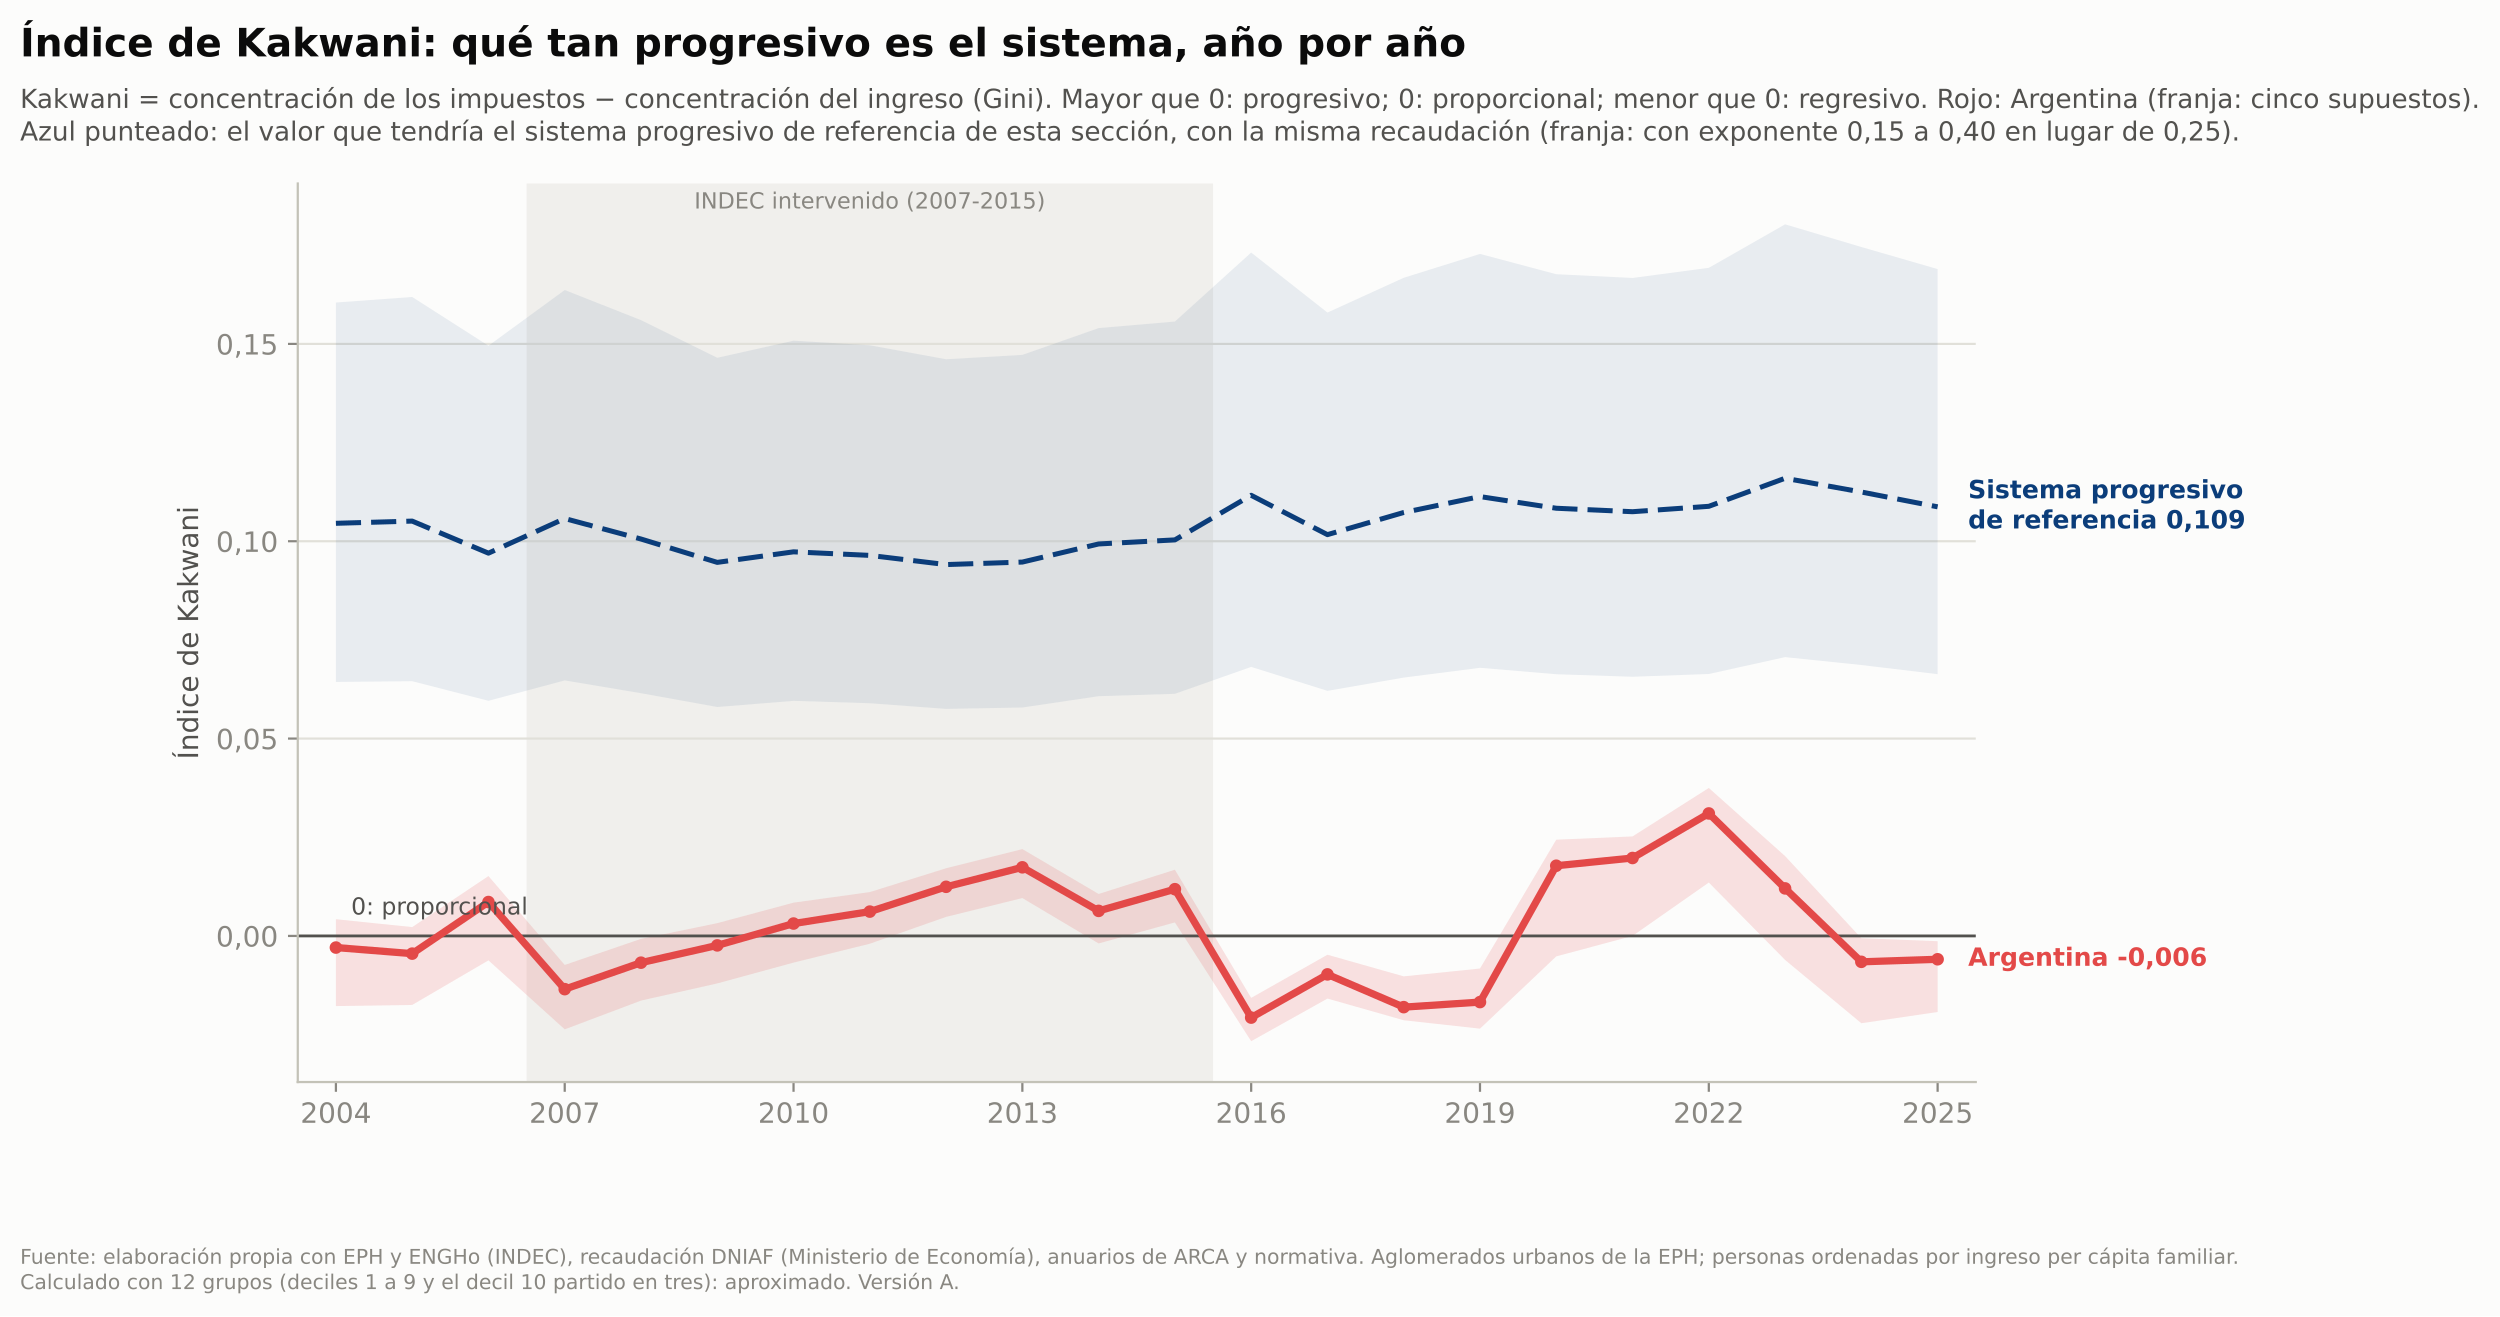
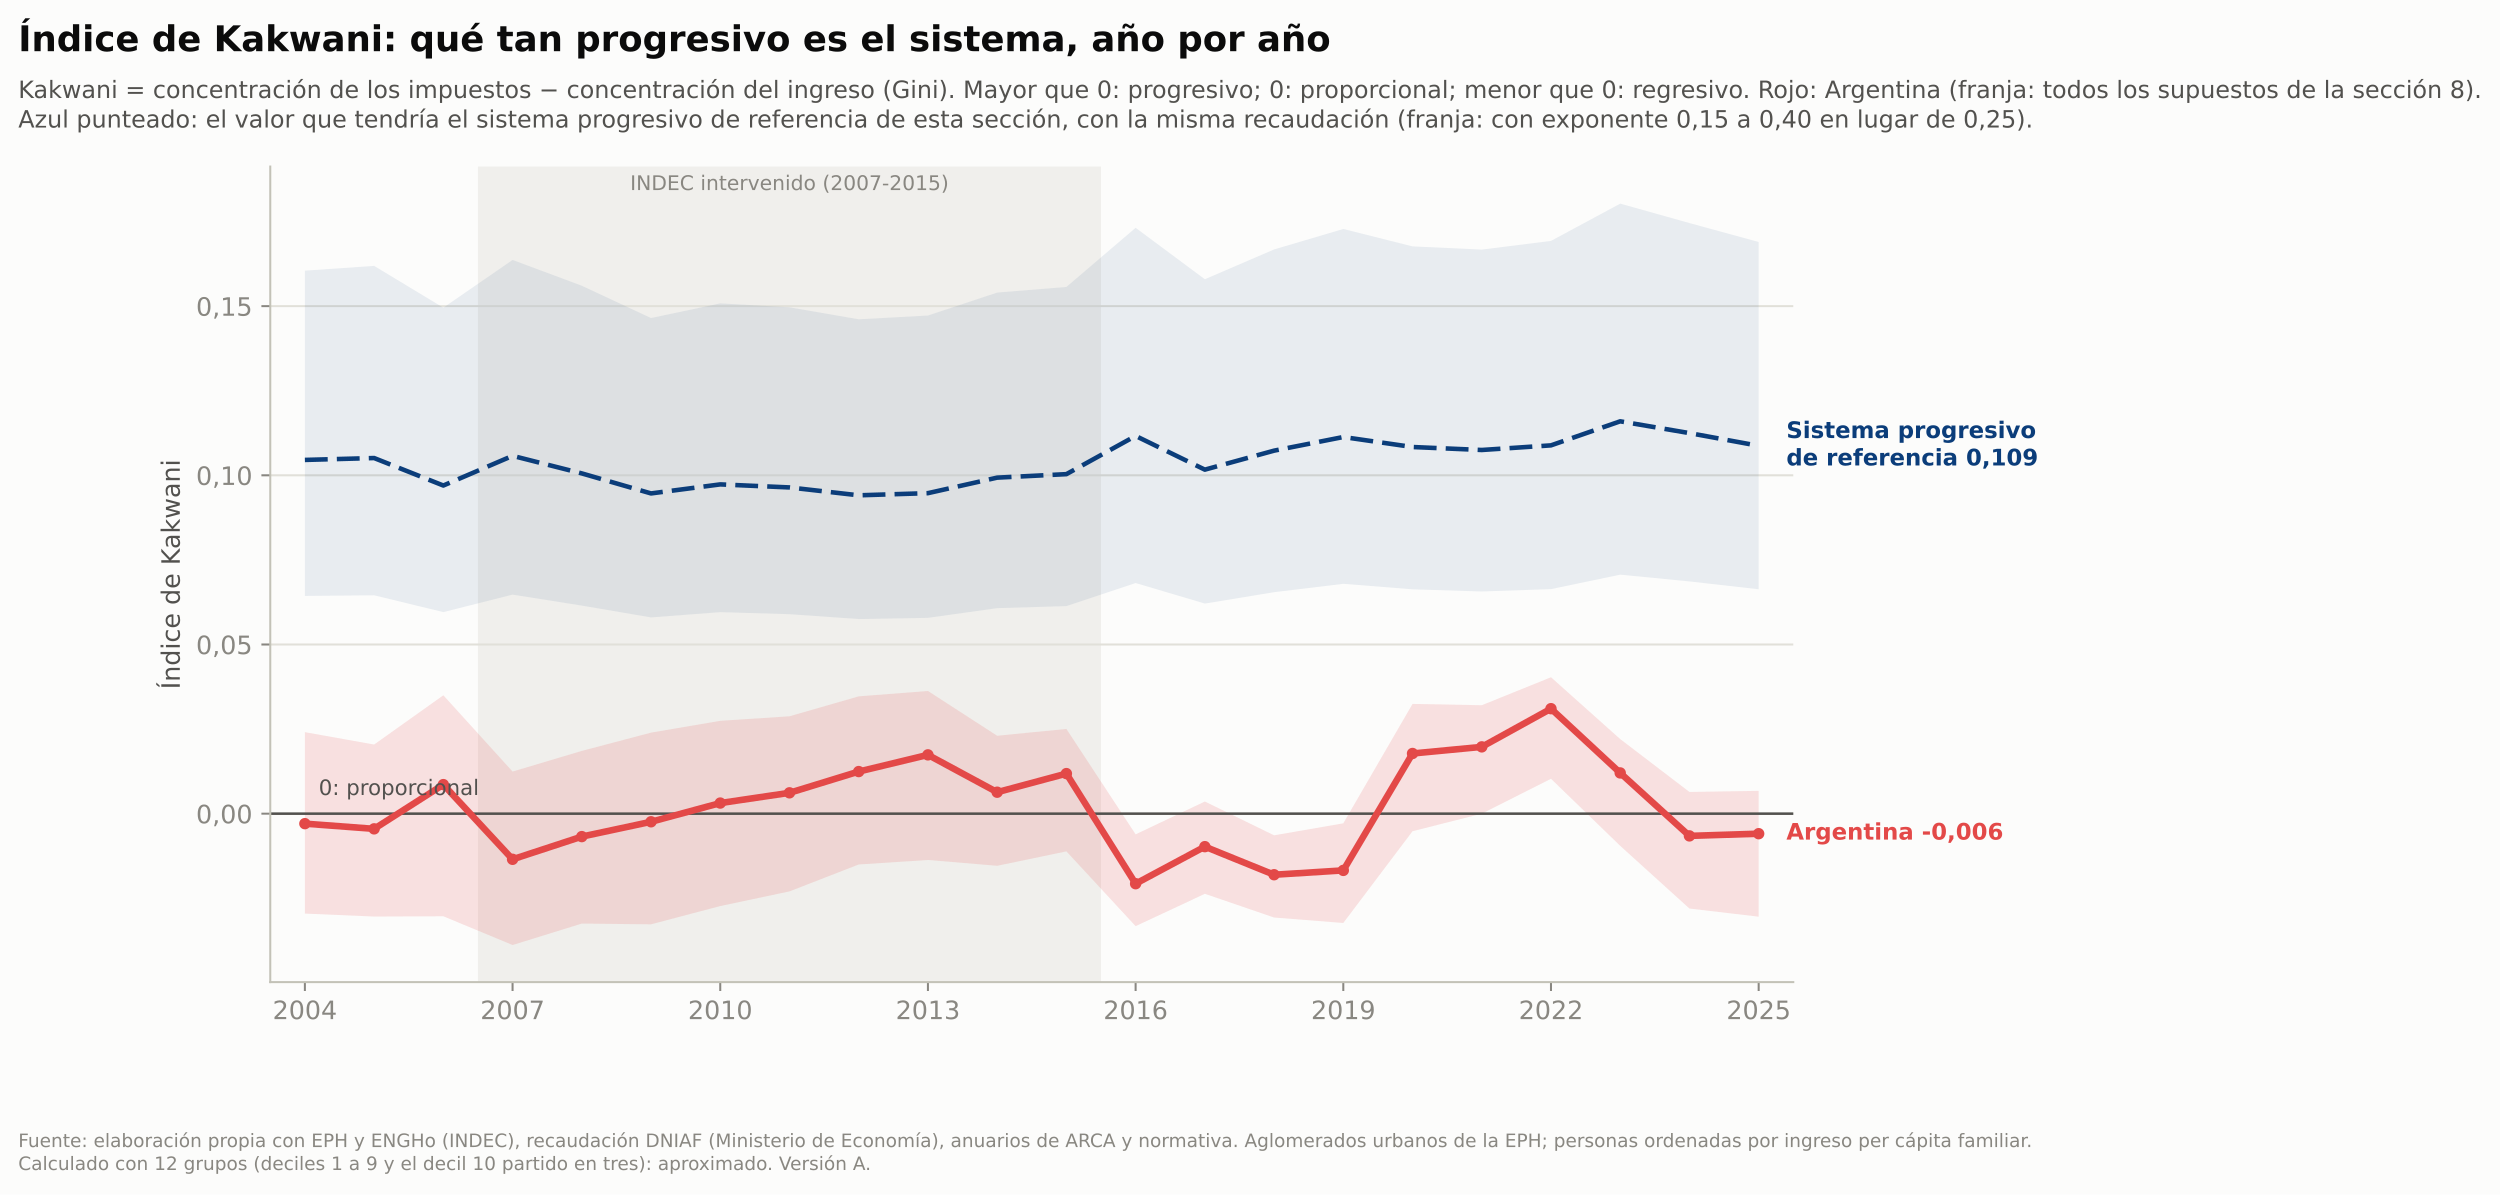
- <svg xmlns="http://www.w3.org/2000/svg" xmlns:xlink="http://www.w3.org/1999/xlink" width="894.645pt" height="470.988pt" viewBox="0 0 894.645 470.988" version="1.1">
+ <svg xmlns="http://www.w3.org/2000/svg" xmlns:xlink="http://www.w3.org/1999/xlink" width="985.68pt" height="470.988pt" viewBox="0 0 985.68 470.988" version="1.1">
  <defs>
    <style type="text/css">*{stroke-linejoin: round; stroke-linecap: butt}</style>
  </defs>
  <g id="figure_1">
    <g id="patch_1">
-       <path d="M 0 470.988  L 894.645 470.988  L 894.645 -0  L 0 -0  z " style="fill: #fcfcfb" />
+       <path d="M 0 470.988  L 985.68 470.988  L 985.68 -0  L 0 -0  z " style="fill: #fcfcfb" />
    </g>
    <g id="axes_1">
      <g id="patch_2">
        <path d="M 106.56 387.216  L 707.04 387.216  L 707.04 65.664  L 106.56 65.664  z " style="fill: #fcfcfb" />
      </g>
      <g id="patch_3">
-         <path d="M 188.444 387.216  L 434.095 387.216  L 434.095 65.664  L 188.444 65.664  z " clip-path="url(#p0662f47348)" style="fill: #f0efec" />
+         <path d="M 188.444 387.216  L 434.095 387.216  L 434.095 65.664  L 188.444 65.664  z " clip-path="url(#p0e5ac36bed)" style="fill: #f0efec" />
      </g>
      <g id="matplotlib.axis_1">
        <g id="xtick_1">
          <g id="line2d_1">
            <defs>
-               <path id="m9f85203065" d="M 0 0  L 0 3.5  " style="stroke: #898781; stroke-width: 0.8" />
+               <path id="m3bb13b1651" d="M 0 0  L 0 3.5  " style="stroke: #898781; stroke-width: 0.8" />
            </defs>
            <g>
-               <use xlink:href="#m9f85203065" x="120.207" y="387.216" style="fill: #898781; stroke: #898781; stroke-width: 0.8" />
+               <use xlink:href="#m3bb13b1651" x="120.207" y="387.216" style="fill: #898781; stroke: #898781; stroke-width: 0.8" />
            </g>
          </g>
          <g id="text_1">
            <text style="font-size: 10px; font-family: 'DejaVu Sans'; text-anchor: middle; fill: #898781" x="120.207" y="401.814" transform="rotate(-0 120.2073 401.8137)">2004</text>
          </g>
        </g>
        <g id="xtick_2">
          <g id="line2d_2">
            <g>
-               <use xlink:href="#m9f85203065" x="202.091" y="387.216" style="fill: #898781; stroke: #898781; stroke-width: 0.8" />
+               <use xlink:href="#m3bb13b1651" x="202.091" y="387.216" style="fill: #898781; stroke: #898781; stroke-width: 0.8" />
            </g>
          </g>
          <g id="text_2">
            <text style="font-size: 10px; font-family: 'DejaVu Sans'; text-anchor: middle; fill: #898781" x="202.091" y="401.814" transform="rotate(-0 202.0909 401.8137)">2007</text>
          </g>
        </g>
        <g id="xtick_3">
          <g id="line2d_3">
            <g>
-               <use xlink:href="#m9f85203065" x="283.975" y="387.216" style="fill: #898781; stroke: #898781; stroke-width: 0.8" />
+               <use xlink:href="#m3bb13b1651" x="283.975" y="387.216" style="fill: #898781; stroke: #898781; stroke-width: 0.8" />
            </g>
          </g>
          <g id="text_3">
            <text style="font-size: 10px; font-family: 'DejaVu Sans'; text-anchor: middle; fill: #898781" x="283.975" y="401.814" transform="rotate(-0 283.9745 401.8137)">2010</text>
          </g>
        </g>
        <g id="xtick_4">
          <g id="line2d_4">
            <g>
-               <use xlink:href="#m9f85203065" x="365.858" y="387.216" style="fill: #898781; stroke: #898781; stroke-width: 0.8" />
+               <use xlink:href="#m3bb13b1651" x="365.858" y="387.216" style="fill: #898781; stroke: #898781; stroke-width: 0.8" />
            </g>
          </g>
          <g id="text_4">
            <text style="font-size: 10px; font-family: 'DejaVu Sans'; text-anchor: middle; fill: #898781" x="365.858" y="401.814" transform="rotate(-0 365.8582 401.8137)">2013</text>
          </g>
        </g>
        <g id="xtick_5">
          <g id="line2d_5">
            <g>
-               <use xlink:href="#m9f85203065" x="447.742" y="387.216" style="fill: #898781; stroke: #898781; stroke-width: 0.8" />
+               <use xlink:href="#m3bb13b1651" x="447.742" y="387.216" style="fill: #898781; stroke: #898781; stroke-width: 0.8" />
            </g>
          </g>
          <g id="text_5">
            <text style="font-size: 10px; font-family: 'DejaVu Sans'; text-anchor: middle; fill: #898781" x="447.742" y="401.814" transform="rotate(-0 447.7418 401.8137)">2016</text>
          </g>
        </g>
        <g id="xtick_6">
          <g id="line2d_6">
            <g>
-               <use xlink:href="#m9f85203065" x="529.625" y="387.216" style="fill: #898781; stroke: #898781; stroke-width: 0.8" />
+               <use xlink:href="#m3bb13b1651" x="529.625" y="387.216" style="fill: #898781; stroke: #898781; stroke-width: 0.8" />
            </g>
          </g>
          <g id="text_6">
            <text style="font-size: 10px; font-family: 'DejaVu Sans'; text-anchor: middle; fill: #898781" x="529.625" y="401.814" transform="rotate(-0 529.6255 401.8137)">2019</text>
          </g>
        </g>
        <g id="xtick_7">
          <g id="line2d_7">
            <g>
-               <use xlink:href="#m9f85203065" x="611.509" y="387.216" style="fill: #898781; stroke: #898781; stroke-width: 0.8" />
+               <use xlink:href="#m3bb13b1651" x="611.509" y="387.216" style="fill: #898781; stroke: #898781; stroke-width: 0.8" />
            </g>
          </g>
          <g id="text_7">
            <text style="font-size: 10px; font-family: 'DejaVu Sans'; text-anchor: middle; fill: #898781" x="611.509" y="401.814" transform="rotate(-0 611.5091 401.8137)">2022</text>
          </g>
        </g>
        <g id="xtick_8">
          <g id="line2d_8">
            <g>
-               <use xlink:href="#m9f85203065" x="693.393" y="387.216" style="fill: #898781; stroke: #898781; stroke-width: 0.8" />
+               <use xlink:href="#m3bb13b1651" x="693.393" y="387.216" style="fill: #898781; stroke: #898781; stroke-width: 0.8" />
            </g>
          </g>
          <g id="text_8">
            <text style="font-size: 10px; font-family: 'DejaVu Sans'; text-anchor: middle; fill: #898781" x="693.393" y="401.814" transform="rotate(-0 693.3927 401.8137)">2025</text>
          </g>
        </g>
      </g>
      <g id="matplotlib.axis_2">
        <g id="ytick_1">
          <g id="line2d_9">
-             <path d="M 106.56 334.926  L 707.04 334.926  " clip-path="url(#p0662f47348)" style="fill: none; stroke: #e1e0d9; stroke-width: 0.8; stroke-linecap: square" />
+             <path d="M 106.56 320.808  L 707.04 320.808  " clip-path="url(#p0e5ac36bed)" style="fill: none; stroke: #e1e0d9; stroke-width: 0.8; stroke-linecap: square" />
          </g>
          <g id="line2d_10">
            <defs>
-               <path id="m6894d85a74" d="M 0 0  L -3.5 0  " style="stroke: #898781; stroke-width: 0.8" />
+               <path id="ma02c9180f8" d="M 0 0  L -3.5 0  " style="stroke: #898781; stroke-width: 0.8" />
            </defs>
            <g>
-               <use xlink:href="#m6894d85a74" x="106.56" y="334.926" style="fill: #898781; stroke: #898781; stroke-width: 0.8" />
+               <use xlink:href="#ma02c9180f8" x="106.56" y="320.808" style="fill: #898781; stroke: #898781; stroke-width: 0.8" />
            </g>
          </g>
          <g id="text_9">
-             <text style="font-size: 10px; font-family: 'DejaVu Sans'; text-anchor: end; fill: #898781" x="99.56" y="338.725" transform="rotate(-0 99.56 338.725)">0,00</text>
+             <text style="font-size: 10px; font-family: 'DejaVu Sans'; text-anchor: end; fill: #898781" x="99.56" y="324.607" transform="rotate(-0 99.56 324.6072)">0,00</text>
          </g>
        </g>
        <g id="ytick_2">
          <g id="line2d_11">
-             <path d="M 106.56 264.306  L 707.04 264.306  " clip-path="url(#p0662f47348)" style="fill: none; stroke: #e1e0d9; stroke-width: 0.8; stroke-linecap: square" />
+             <path d="M 106.56 254.103  L 707.04 254.103  " clip-path="url(#p0e5ac36bed)" style="fill: none; stroke: #e1e0d9; stroke-width: 0.8; stroke-linecap: square" />
          </g>
          <g id="line2d_12">
            <g>
-               <use xlink:href="#m6894d85a74" x="106.56" y="264.306" style="fill: #898781; stroke: #898781; stroke-width: 0.8" />
+               <use xlink:href="#ma02c9180f8" x="106.56" y="254.103" style="fill: #898781; stroke: #898781; stroke-width: 0.8" />
            </g>
          </g>
          <g id="text_10">
-             <text style="font-size: 10px; font-family: 'DejaVu Sans'; text-anchor: end; fill: #898781" x="99.56" y="268.104" transform="rotate(-0 99.56 268.1045)">0,05</text>
+             <text style="font-size: 10px; font-family: 'DejaVu Sans'; text-anchor: end; fill: #898781" x="99.56" y="257.902" transform="rotate(-0 99.56 257.9019)">0,05</text>
          </g>
        </g>
        <g id="ytick_3">
          <g id="line2d_13">
-             <path d="M 106.56 193.685  L 707.04 193.685  " clip-path="url(#p0662f47348)" style="fill: none; stroke: #e1e0d9; stroke-width: 0.8; stroke-linecap: square" />
+             <path d="M 106.56 187.398  L 707.04 187.398  " clip-path="url(#p0e5ac36bed)" style="fill: none; stroke: #e1e0d9; stroke-width: 0.8; stroke-linecap: square" />
          </g>
          <g id="line2d_14">
            <g>
-               <use xlink:href="#m6894d85a74" x="106.56" y="193.685" style="fill: #898781; stroke: #898781; stroke-width: 0.8" />
+               <use xlink:href="#ma02c9180f8" x="106.56" y="187.398" style="fill: #898781; stroke: #898781; stroke-width: 0.8" />
            </g>
          </g>
          <g id="text_11">
-             <text style="font-size: 10px; font-family: 'DejaVu Sans'; text-anchor: end; fill: #898781" x="99.56" y="197.484" transform="rotate(-0 99.56 197.484)">0,10</text>
+             <text style="font-size: 10px; font-family: 'DejaVu Sans'; text-anchor: end; fill: #898781" x="99.56" y="191.197" transform="rotate(-0 99.56 191.1967)">0,10</text>
          </g>
        </g>
        <g id="ytick_4">
          <g id="line2d_15">
-             <path d="M 106.56 123.065  L 707.04 123.065  " clip-path="url(#p0662f47348)" style="fill: none; stroke: #e1e0d9; stroke-width: 0.8; stroke-linecap: square" />
+             <path d="M 106.56 120.693  L 707.04 120.693  " clip-path="url(#p0e5ac36bed)" style="fill: none; stroke: #e1e0d9; stroke-width: 0.8; stroke-linecap: square" />
          </g>
          <g id="line2d_16">
            <g>
-               <use xlink:href="#m6894d85a74" x="106.56" y="123.065" style="fill: #898781; stroke: #898781; stroke-width: 0.8" />
+               <use xlink:href="#ma02c9180f8" x="106.56" y="120.693" style="fill: #898781; stroke: #898781; stroke-width: 0.8" />
            </g>
          </g>
          <g id="text_12">
-             <text style="font-size: 10px; font-family: 'DejaVu Sans'; text-anchor: end; fill: #898781" x="99.56" y="126.863" transform="rotate(-0 99.56 126.8634)">0,15</text>
+             <text style="font-size: 10px; font-family: 'DejaVu Sans'; text-anchor: end; fill: #898781" x="99.56" y="124.491" transform="rotate(-0 99.56 124.4914)">0,15</text>
          </g>
        </g>
        <g id="text_13">
          <text style="font-size: 10px; font-family: 'DejaVu Sans'; text-anchor: middle; fill: #52514e" x="70.892" y="226.44" transform="rotate(-90 70.89203 226.44)">Índice de Kakwani</text>
        </g>
      </g>
      <g id="FillBetweenPolyCollection_1">
        <defs>
-           <path id="m576f61c00f" d="M 120.207 -362.727  L 120.207 -226.95  L 147.502 -227.216  L 174.796 -220.199  L 202.091 -227.493  L 229.385 -222.912  L 256.68 -217.978  L 283.975 -220.182  L 311.269 -219.324  L 338.564 -217.301  L 365.858 -217.8  L 393.153 -221.849  L 420.447 -222.703  L 447.742 -232.335  L 475.036 -223.76  L 502.331 -228.51  L 529.625 -232.007  L 556.92 -229.706  L 584.215 -228.804  L 611.509 -229.795  L 638.804 -235.831  L 666.098 -233.005  L 693.393 -229.726  L 693.393 -374.693  L 693.393 -374.693  L 666.098 -382.593  L 638.804 -390.708  L 611.509 -375.147  L 584.215 -371.517  L 556.92 -372.859  L 529.625 -380.127  L 502.331 -371.579  L 475.036 -359.141  L 447.742 -380.611  L 420.447 -355.925  L 393.153 -353.582  L 365.858 -343.995  L 338.564 -342.426  L 311.269 -347.42  L 283.975 -349.073  L 256.68 -342.953  L 229.385 -356.429  L 202.091 -367.199  L 174.796 -347.266  L 147.502 -364.719  L 120.207 -362.727  z " />
+           <path id="mf54ba703d9" d="M 120.207 -364.278  L 120.207 -236.029  L 147.502 -236.28  L 174.796 -229.652  L 202.091 -236.542  L 229.385 -232.215  L 256.68 -227.555  L 283.975 -229.636  L 311.269 -228.826  L 338.564 -226.915  L 365.858 -227.386  L 393.153 -231.211  L 420.447 -232.017  L 447.742 -241.116  L 475.036 -233.016  L 502.331 -237.503  L 529.625 -240.806  L 556.92 -238.632  L 584.215 -237.78  L 611.509 -238.716  L 638.804 -244.417  L 666.098 -241.748  L 693.393 -238.651  L 693.393 -375.581  L 693.393 -375.581  L 666.098 -383.043  L 638.804 -390.708  L 611.509 -376.01  L 584.215 -372.581  L 556.92 -373.848  L 529.625 -380.714  L 502.331 -372.639  L 475.036 -360.891  L 447.742 -381.171  L 420.447 -357.853  L 393.153 -355.64  L 365.858 -346.584  L 338.564 -345.103  L 311.269 -349.82  L 283.975 -351.381  L 256.68 -345.6  L 229.385 -358.329  L 202.091 -368.503  L 174.796 -349.675  L 147.502 -366.16  L 120.207 -364.278  z " />
        </defs>
-         <g clip-path="url(#p0662f47348)">
-           <use xlink:href="#m576f61c00f" x="0" y="470.988" style="fill: #0b3d7a; fill-opacity: 0.08" />
+         <g clip-path="url(#p0e5ac36bed)">
+           <use xlink:href="#mf54ba703d9" x="0" y="470.988" style="fill: #0b3d7a; fill-opacity: 0.08" />
        </g>
      </g>
      <g id="FillBetweenPolyCollection_2">
        <defs>
-           <path id="m169fdb0bfa" d="M 120.207 -142.04  L 120.207 -110.958  L 147.502 -111.359  L 174.796 -127.313  L 202.091 -102.623  L 229.385 -112.915  L 256.68 -119.064  L 283.975 -126.511  L 311.269 -133.269  L 338.564 -142.879  L 365.858 -149.603  L 393.153 -133.365  L 420.447 -140.892  L 447.742 -98.388  L 475.036 -113.64  L 502.331 -105.883  L 529.625 -102.873  L 556.92 -128.737  L 584.215 -136.059  L 611.509 -155.169  L 638.804 -127.466  L 666.098 -104.817  L 693.393 -108.844  L 693.393 -134.176  L 693.393 -134.176  L 666.098 -135.222  L 638.804 -164.639  L 611.509 -189.013  L 584.215 -171.671  L 556.92 -170.499  L 529.625 -124.397  L 502.331 -121.591  L 475.036 -129.327  L 447.742 -113.888  L 420.447 -159.756  L 393.153 -151.076  L 365.858 -167.137  L 338.564 -160.279  L 311.269 -151.754  L 283.975 -147.971  L 256.68 -140.633  L 229.385 -135.011  L 202.091 -125.68  L 174.796 -157.487  L 147.502 -139.219  L 120.207 -142.04  z " />
+           <path id="m360ec4e72e" d="M 120.207 -182.317  L 120.207 -110.788  L 147.502 -109.617  L 174.796 -109.729  L 202.091 -98.388  L 229.385 -106.849  L 256.68 -106.549  L 283.975 -113.758  L 311.269 -119.535  L 338.564 -130.149  L 365.858 -131.926  L 393.153 -129.626  L 420.447 -135.32  L 447.742 -105.83  L 475.036 -118.589  L 502.331 -109.231  L 529.625 -107.086  L 556.92 -143.261  L 584.215 -150.177  L 611.509 -163.939  L 638.804 -137.495  L 666.098 -112.777  L 693.393 -109.565  L 693.393 -159.179  L 693.393 -159.179  L 666.098 -158.739  L 638.804 -179.588  L 611.509 -203.969  L 584.215 -192.937  L 556.92 -193.453  L 529.625 -146.38  L 502.331 -141.644  L 475.036 -154.973  L 447.742 -142.034  L 420.447 -183.595  L 393.153 -180.902  L 365.858 -198.558  L 338.564 -196.438  L 311.269 -188.582  L 283.975 -186.793  L 256.68 -182.139  L 229.385 -174.932  L 202.091 -166.789  L 174.796 -196.855  L 147.502 -177.436  L 120.207 -182.317  z " />
        </defs>
-         <g clip-path="url(#p0662f47348)">
-           <use xlink:href="#m169fdb0bfa" x="0" y="470.988" style="fill: #e34948; fill-opacity: 0.15" />
+         <g clip-path="url(#p0e5ac36bed)">
+           <use xlink:href="#m360ec4e72e" x="0" y="470.988" style="fill: #e34948; fill-opacity: 0.15" />
        </g>
      </g>
      <g id="line2d_17">
-         <path d="M 106.56 334.926  L 707.04 334.926  " clip-path="url(#p0662f47348)" style="fill: none; stroke: #52514e; stroke-linecap: square" />
+         <path d="M 106.56 320.808  L 707.04 320.808  " clip-path="url(#p0e5ac36bed)" style="fill: none; stroke: #52514e; stroke-linecap: square" />
      </g>
      <g id="line2d_18">
-         <path d="M 120.207 187.267  L 147.502 186.481  L 174.796 197.95  L 202.091 185.561  L 229.385 192.892  L 256.68 201.251  L 283.975 197.479  L 311.269 198.75  L 338.564 202.04  L 365.858 201.14  L 393.153 194.661  L 420.447 193.203  L 447.742 177.25  L 475.036 191.326  L 502.331 183.398  L 529.625 177.706  L 556.92 181.879  L 584.215 183.119  L 611.509 181.19  L 638.804 171.149  L 666.098 176.069  L 693.393 181.372  " clip-path="url(#p0662f47348)" style="fill: none; stroke-dasharray: 9,3.6; stroke-dashoffset: 0; stroke: #0b3d7a; stroke-width: 1.8" />
+         <path d="M 120.207 181.335  L 147.502 180.593  L 174.796 191.427  L 202.091 179.724  L 229.385 186.648  L 256.68 194.545  L 283.975 190.982  L 311.269 192.182  L 338.564 195.29  L 365.858 194.44  L 393.153 188.319  L 420.447 186.942  L 447.742 171.874  L 475.036 185.17  L 502.331 177.681  L 529.625 172.305  L 556.92 176.246  L 584.215 177.417  L 611.509 175.596  L 638.804 166.111  L 666.098 170.758  L 693.393 175.767  " clip-path="url(#p0e5ac36bed)" style="fill: none; stroke-dasharray: 9,3.6; stroke-dashoffset: 0; stroke: #0b3d7a; stroke-width: 1.8" />
      </g>
      <g id="line2d_19">
-         <path d="M 120.207 339.092  L 147.502 341.264  L 174.796 322.8  L 202.091 353.975  L 229.385 344.501  L 256.68 338.314  L 283.975 330.497  L 311.269 326.224  L 338.564 317.351  L 365.858 310.378  L 393.153 325.968  L 420.447 318.201  L 447.742 364.157  L 475.036 348.695  L 502.331 360.414  L 529.625 358.603  L 556.92 309.808  L 584.215 307.042  L 611.509 291.098  L 638.804 317.919  L 666.098 344.201  L 693.393 343.283  " clip-path="url(#p0662f47348)" style="fill: none; stroke: #e34948; stroke-width: 2.6; stroke-linecap: square" />
+         <path d="M 120.207 324.743  L 147.502 326.795  L 174.796 309.355  L 202.091 338.801  L 229.385 329.852  L 256.68 324.008  L 283.975 316.625  L 311.269 312.589  L 338.564 304.207  L 365.858 297.622  L 393.153 312.346  L 420.447 305.01  L 447.742 348.418  L 475.036 333.813  L 502.331 344.883  L 529.625 343.172  L 556.92 297.083  L 584.215 294.47  L 611.509 279.41  L 638.804 304.744  L 666.098 329.569  L 693.393 328.702  " clip-path="url(#p0e5ac36bed)" style="fill: none; stroke: #e34948; stroke-width: 2.6; stroke-linecap: square" />
        <defs>
-           <path id="m04985d284c" d="M 0 1.75  C 0.464 1.75 0.909 1.566 1.237 1.237  C 1.566 0.909 1.75 0.464 1.75 0  C 1.75 -0.464 1.566 -0.909 1.237 -1.237  C 0.909 -1.566 0.464 -1.75 0 -1.75  C -0.464 -1.75 -0.909 -1.566 -1.237 -1.237  C -1.566 -0.909 -1.75 -0.464 -1.75 0  C -1.75 0.464 -1.566 0.909 -1.237 1.237  C -0.909 1.566 -0.464 1.75 0 1.75  z " style="stroke: #e34948" />
+           <path id="m1c7ccc6d34" d="M 0 1.75  C 0.464 1.75 0.909 1.566 1.237 1.237  C 1.566 0.909 1.75 0.464 1.75 0  C 1.75 -0.464 1.566 -0.909 1.237 -1.237  C 0.909 -1.566 0.464 -1.75 0 -1.75  C -0.464 -1.75 -0.909 -1.566 -1.237 -1.237  C -1.566 -0.909 -1.75 -0.464 -1.75 0  C -1.75 0.464 -1.566 0.909 -1.237 1.237  C -0.909 1.566 -0.464 1.75 0 1.75  z " style="stroke: #e34948" />
        </defs>
-         <g clip-path="url(#p0662f47348)">
-           <use xlink:href="#m04985d284c" x="120.207" y="339.092" style="fill: #e34948; stroke: #e34948" />
-           <use xlink:href="#m04985d284c" x="147.502" y="341.264" style="fill: #e34948; stroke: #e34948" />
-           <use xlink:href="#m04985d284c" x="174.796" y="322.8" style="fill: #e34948; stroke: #e34948" />
-           <use xlink:href="#m04985d284c" x="202.091" y="353.975" style="fill: #e34948; stroke: #e34948" />
-           <use xlink:href="#m04985d284c" x="229.385" y="344.501" style="fill: #e34948; stroke: #e34948" />
-           <use xlink:href="#m04985d284c" x="256.68" y="338.314" style="fill: #e34948; stroke: #e34948" />
-           <use xlink:href="#m04985d284c" x="283.975" y="330.497" style="fill: #e34948; stroke: #e34948" />
-           <use xlink:href="#m04985d284c" x="311.269" y="326.224" style="fill: #e34948; stroke: #e34948" />
-           <use xlink:href="#m04985d284c" x="338.564" y="317.351" style="fill: #e34948; stroke: #e34948" />
-           <use xlink:href="#m04985d284c" x="365.858" y="310.378" style="fill: #e34948; stroke: #e34948" />
-           <use xlink:href="#m04985d284c" x="393.153" y="325.968" style="fill: #e34948; stroke: #e34948" />
-           <use xlink:href="#m04985d284c" x="420.447" y="318.201" style="fill: #e34948; stroke: #e34948" />
-           <use xlink:href="#m04985d284c" x="447.742" y="364.157" style="fill: #e34948; stroke: #e34948" />
-           <use xlink:href="#m04985d284c" x="475.036" y="348.695" style="fill: #e34948; stroke: #e34948" />
-           <use xlink:href="#m04985d284c" x="502.331" y="360.414" style="fill: #e34948; stroke: #e34948" />
-           <use xlink:href="#m04985d284c" x="529.625" y="358.603" style="fill: #e34948; stroke: #e34948" />
-           <use xlink:href="#m04985d284c" x="556.92" y="309.808" style="fill: #e34948; stroke: #e34948" />
-           <use xlink:href="#m04985d284c" x="584.215" y="307.042" style="fill: #e34948; stroke: #e34948" />
-           <use xlink:href="#m04985d284c" x="611.509" y="291.098" style="fill: #e34948; stroke: #e34948" />
-           <use xlink:href="#m04985d284c" x="638.804" y="317.919" style="fill: #e34948; stroke: #e34948" />
-           <use xlink:href="#m04985d284c" x="666.098" y="344.201" style="fill: #e34948; stroke: #e34948" />
-           <use xlink:href="#m04985d284c" x="693.393" y="343.283" style="fill: #e34948; stroke: #e34948" />
+         <g clip-path="url(#p0e5ac36bed)">
+           <use xlink:href="#m1c7ccc6d34" x="120.207" y="324.743" style="fill: #e34948; stroke: #e34948" />
+           <use xlink:href="#m1c7ccc6d34" x="147.502" y="326.795" style="fill: #e34948; stroke: #e34948" />
+           <use xlink:href="#m1c7ccc6d34" x="174.796" y="309.355" style="fill: #e34948; stroke: #e34948" />
+           <use xlink:href="#m1c7ccc6d34" x="202.091" y="338.801" style="fill: #e34948; stroke: #e34948" />
+           <use xlink:href="#m1c7ccc6d34" x="229.385" y="329.852" style="fill: #e34948; stroke: #e34948" />
+           <use xlink:href="#m1c7ccc6d34" x="256.68" y="324.008" style="fill: #e34948; stroke: #e34948" />
+           <use xlink:href="#m1c7ccc6d34" x="283.975" y="316.625" style="fill: #e34948; stroke: #e34948" />
+           <use xlink:href="#m1c7ccc6d34" x="311.269" y="312.589" style="fill: #e34948; stroke: #e34948" />
+           <use xlink:href="#m1c7ccc6d34" x="338.564" y="304.207" style="fill: #e34948; stroke: #e34948" />
+           <use xlink:href="#m1c7ccc6d34" x="365.858" y="297.622" style="fill: #e34948; stroke: #e34948" />
+           <use xlink:href="#m1c7ccc6d34" x="393.153" y="312.346" style="fill: #e34948; stroke: #e34948" />
+           <use xlink:href="#m1c7ccc6d34" x="420.447" y="305.01" style="fill: #e34948; stroke: #e34948" />
+           <use xlink:href="#m1c7ccc6d34" x="447.742" y="348.418" style="fill: #e34948; stroke: #e34948" />
+           <use xlink:href="#m1c7ccc6d34" x="475.036" y="333.813" style="fill: #e34948; stroke: #e34948" />
+           <use xlink:href="#m1c7ccc6d34" x="502.331" y="344.883" style="fill: #e34948; stroke: #e34948" />
+           <use xlink:href="#m1c7ccc6d34" x="529.625" y="343.172" style="fill: #e34948; stroke: #e34948" />
+           <use xlink:href="#m1c7ccc6d34" x="556.92" y="297.083" style="fill: #e34948; stroke: #e34948" />
+           <use xlink:href="#m1c7ccc6d34" x="584.215" y="294.47" style="fill: #e34948; stroke: #e34948" />
+           <use xlink:href="#m1c7ccc6d34" x="611.509" y="279.41" style="fill: #e34948; stroke: #e34948" />
+           <use xlink:href="#m1c7ccc6d34" x="638.804" y="304.744" style="fill: #e34948; stroke: #e34948" />
+           <use xlink:href="#m1c7ccc6d34" x="666.098" y="329.569" style="fill: #e34948; stroke: #e34948" />
+           <use xlink:href="#m1c7ccc6d34" x="693.393" y="328.702" style="fill: #e34948; stroke: #e34948" />
        </g>
      </g>
      <g id="patch_4">
        <path d="M 106.56 387.216  L 106.56 65.664  " style="fill: none; stroke: #c3c2b7; stroke-width: 0.8; stroke-linejoin: miter; stroke-linecap: square" />
      </g>
      <g id="patch_5">
        <path d="M 106.56 387.216  L 707.04 387.216  " style="fill: none; stroke: #c3c2b7; stroke-width: 0.8; stroke-linejoin: miter; stroke-linecap: square" />
      </g>
      <g id="text_14">
-         <text style="font-weight: 700; font-size: 9px; font-family: 'DejaVu Sans'; fill: #0b3d7a" transform="translate(704.3105 178.309)">Sistema progresivo</text>
-         <text style="font-weight: 700; font-size: 9px; font-family: 'DejaVu Sans'; fill: #0b3d7a" transform="translate(704.3105 189.1115)">de referencia  0,109</text>
+         <text style="font-weight: 700; font-size: 9px; font-family: 'DejaVu Sans'; fill: #0b3d7a" transform="translate(704.3105 172.7044)">Sistema progresivo</text>
+         <text style="font-weight: 700; font-size: 9px; font-family: 'DejaVu Sans'; fill: #0b3d7a" transform="translate(704.3105 183.5068)">de referencia  0,109</text>
      </g>
      <g id="text_15">
-         <text style="font-weight: 700; font-size: 9px; font-family: 'DejaVu Sans'; text-anchor: start; fill: #e34948" x="704.311" y="345.621" transform="rotate(-0 704.3105 345.621)">Argentina  -0,006</text>
+         <text style="font-weight: 700; font-size: 9px; font-family: 'DejaVu Sans'; text-anchor: start; fill: #e34948" x="704.311" y="331.04" transform="rotate(-0 704.3105 331.0398)">Argentina  -0,006</text>
      </g>
      <g id="text_16">
-         <text style="font-size: 8.4px; font-family: 'DejaVu Sans'; text-anchor: start; fill: #52514e" x="125.666" y="327.259" transform="rotate(-0 125.6662 327.2586)">0: proporcional</text>
+         <text style="font-size: 8.4px; font-family: 'DejaVu Sans'; text-anchor: start; fill: #52514e" x="125.666" y="313.454" transform="rotate(-0 125.6662 313.4539)">0: proporcional</text>
      </g>
      <g id="text_17">
-         <text style="font-size: 8px; font-family: 'DejaVu Sans'; text-anchor: middle; fill: #898781" x="311.269" y="74.63" transform="rotate(-0 311.2691 74.63036)">INDEC intervenido (2007-2015)</text>
+         <text style="font-size: 8px; font-family: 'DejaVu Sans'; text-anchor: middle; fill: #898781" x="311.269" y="74.944" transform="rotate(-0 311.2691 74.94358)">INDEC intervenido (2007-2015)</text>
      </g>
    </g>
    <g id="text_18">
      <text style="font-weight: 700; font-size: 14px; font-family: 'DejaVu Sans'; text-anchor: start; fill: #0b0b0b" x="7.2" y="20.183" transform="rotate(-0 7.2 20.18281)">Índice de Kakwani: qué tan progresivo es el sistema, año por año</text>
    </g>
    <g id="text_19">
-       <text style="font-size: 9.4px; font-family: 'DejaVu Sans'; fill: #52514e" transform="translate(7.2 38.62745)">Kakwani = concentración de los impuestos − concentración del ingreso (Gini). Mayor que 0: progresivo; 0: proporcional; menor que 0: regresivo. Rojo: Argentina (franja: cinco supuestos).</text>
+       <text style="font-size: 9.4px; font-family: 'DejaVu Sans'; fill: #52514e" transform="translate(7.2 38.62745)">Kakwani = concentración de los impuestos − concentración del ingreso (Gini). Mayor que 0: progresivo; 0: proporcional; menor que 0: regresivo. Rojo: Argentina (franja: todos los supuestos de la sección 8).</text>
      <text style="font-size: 9.4px; font-family: 'DejaVu Sans'; fill: #52514e" transform="translate(7.2 50.28602)">Azul punteado: el valor que tendría el sistema progresivo de referencia de esta sección, con la misma recaudación (franja: con exponente 0,15 a 0,40 en lugar de 0,25).</text>
    </g>
    <g id="text_20">
      <text style="font-size: 7.3px; font-family: 'DejaVu Sans'; fill: #898781" transform="translate(7.2 452.2496)">Fuente: elaboración propia con EPH y ENGHo (INDEC), recaudación DNIAF (Ministerio de Economía), anuarios de ARCA y normativa. Aglomerados urbanos de la EPH; personas ordenadas por ingreso per cápita familiar.</text>
      <text style="font-size: 7.3px; font-family: 'DejaVu Sans'; fill: #898781" transform="translate(7.2 461.3036)">Calculado con 12 grupos (deciles 1 a 9 y el decil 10 partido en tres): aproximado. Versión A.</text>
    </g>
  </g>
  <defs>
-     <clipPath id="p0662f47348">
+     <clipPath id="p0e5ac36bed">
      <rect x="106.56" y="65.664" width="600.48" height="321.552" />
    </clipPath>
  </defs>
</svg>
